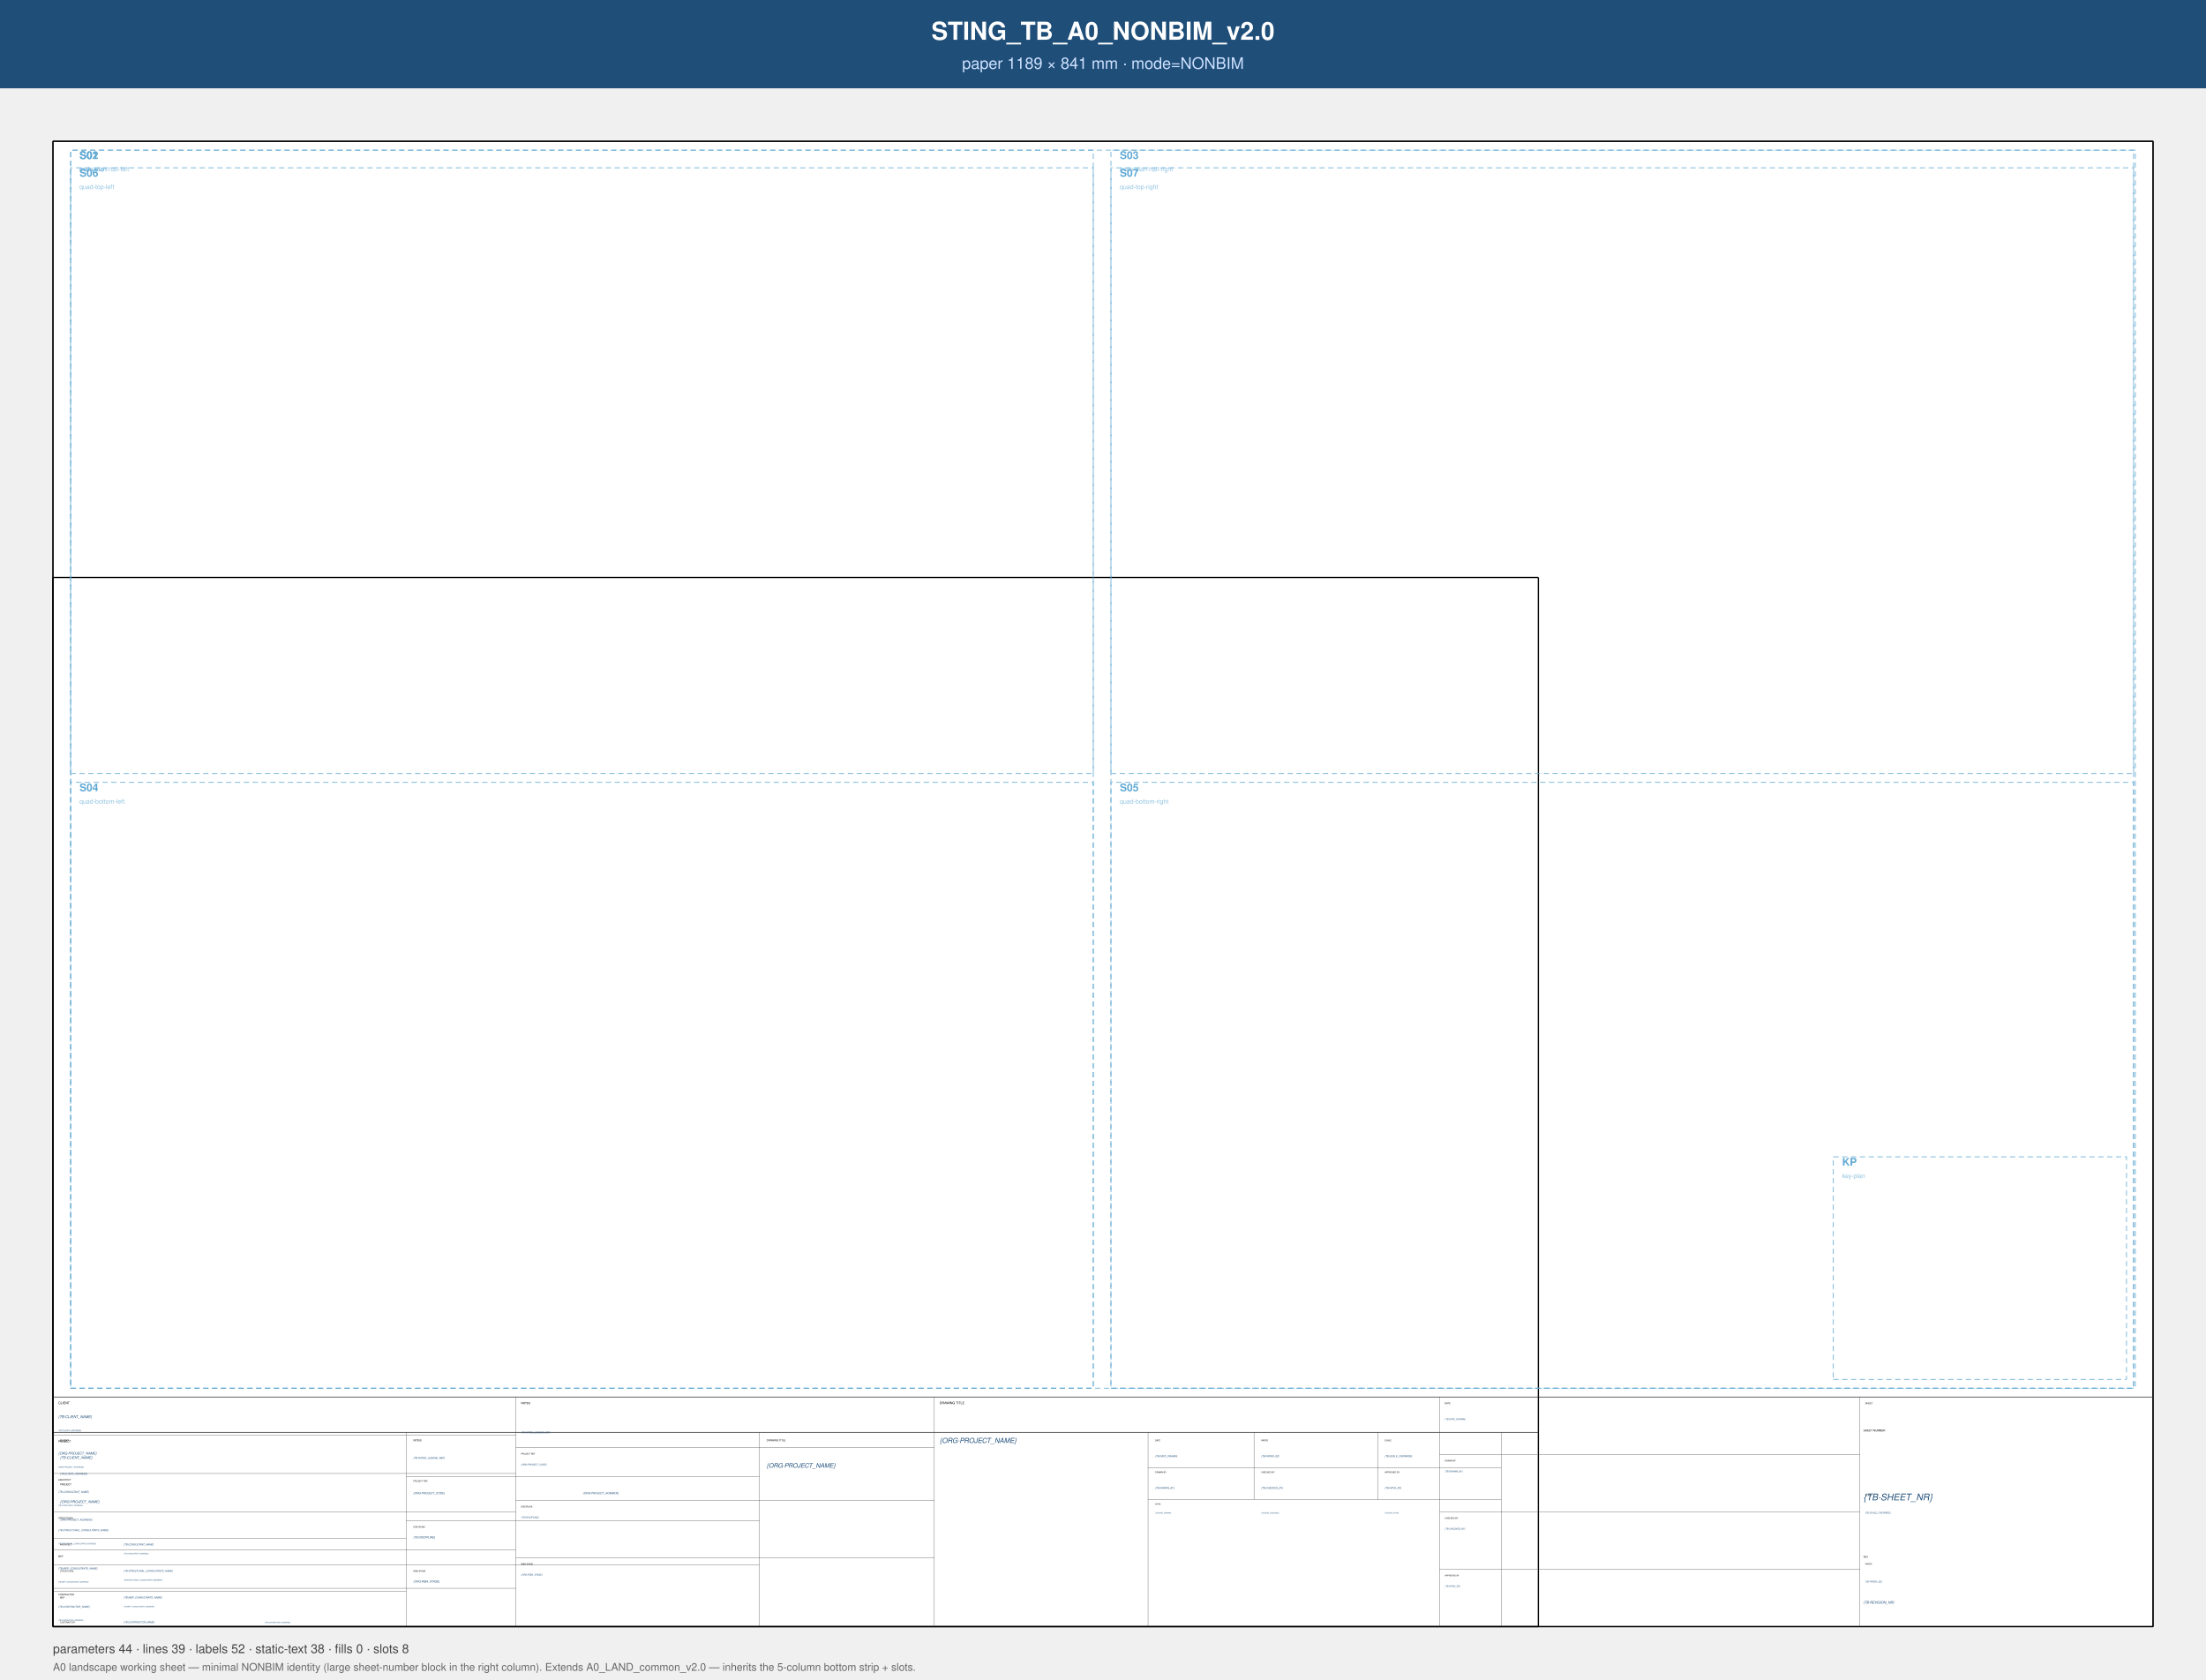
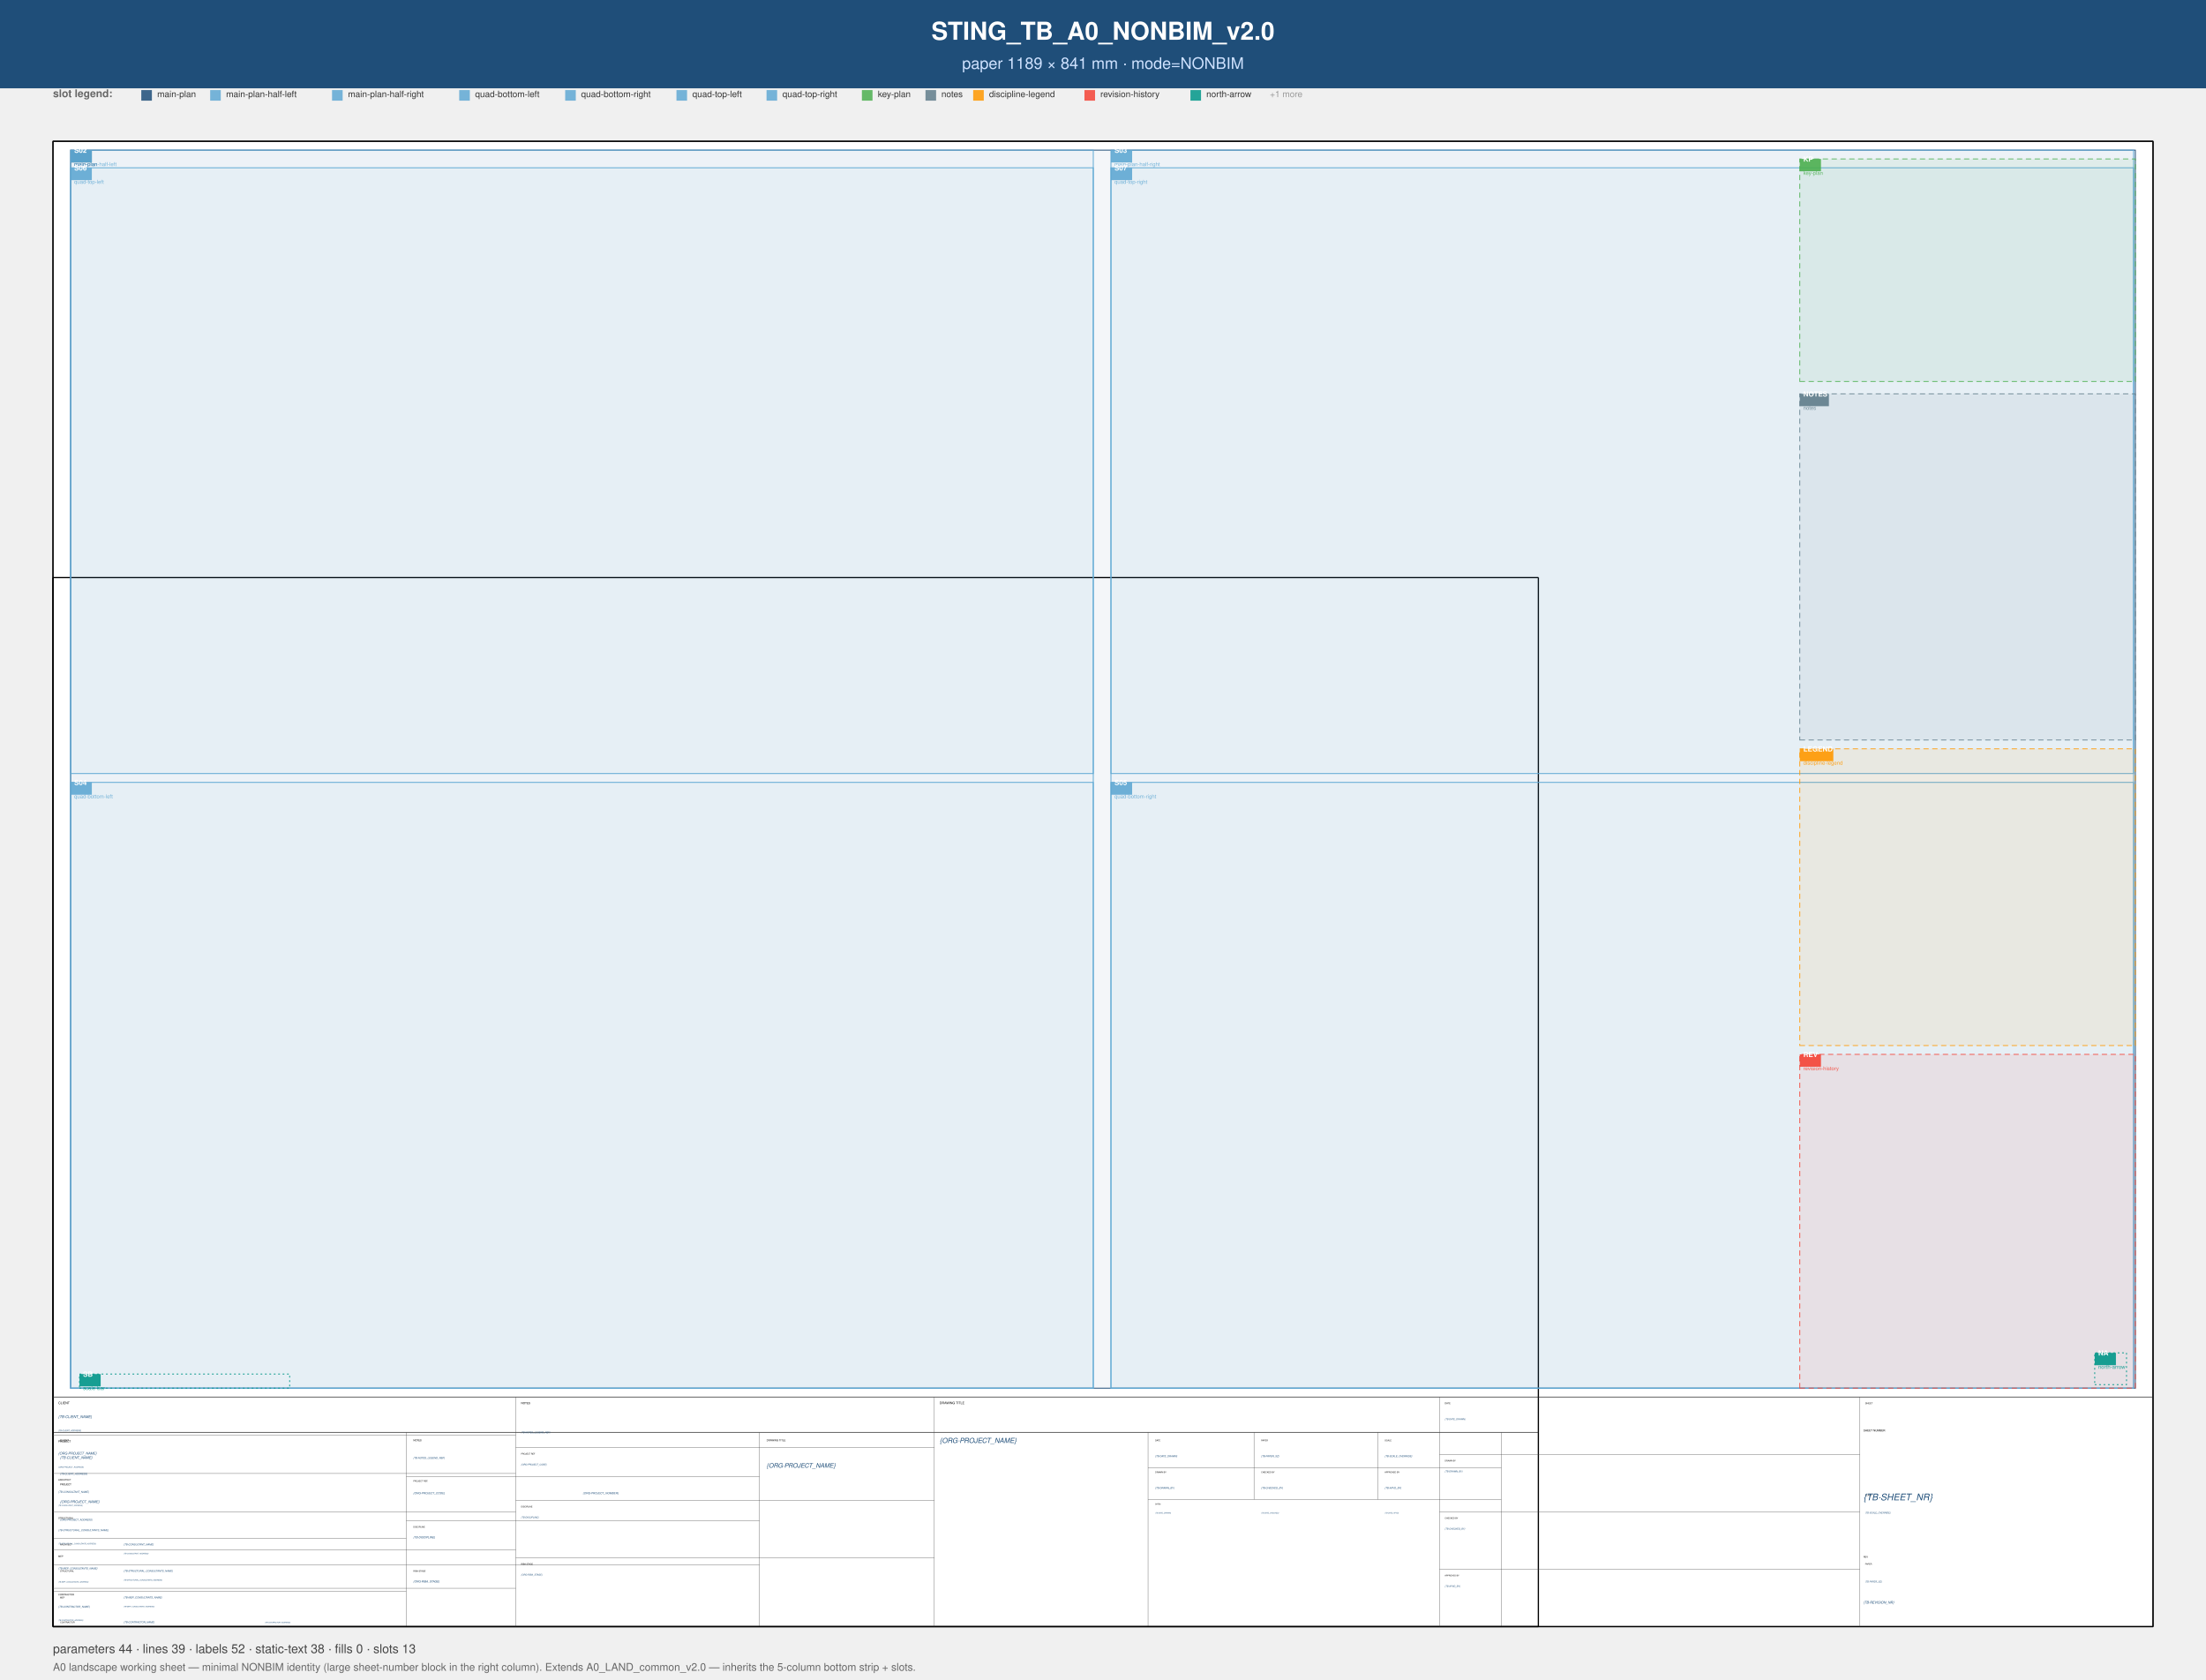
<svg xmlns="http://www.w3.org/2000/svg" viewBox="0 0 1249 951" width="1249mm" height="951mm" style="background:#fafafa;font-family:Helvetica,Arial,sans-serif;">
  <rect x="0" y="0" width="1249" height="50" fill="#1F4E79" />
  <text x="624.5" y="22.5" text-anchor="middle" fill="#fff" font-size="14" font-weight="bold">STING_TB_A0_NONBIM_v2.0</text>
  <text x="624.5" y="39.0" text-anchor="middle" fill="#cfe2ff" font-size="9">paper 1189 × 841 mm   ·   mode=NONBIM</text>
  <g transform="translate(30,921) scale(1,-1)">
    <rect x="0" y="0" width="1189" height="841" fill="#ffffff" stroke="#1a1a1a" stroke-width="0.6" />
    <line x1="0" y1="0" x2="841" y2="0" stroke="#000" stroke-width="0.7" />
    <line x1="841" y1="0" x2="841" y2="594" stroke="#000" stroke-width="0.7" />
    <line x1="841" y1="594" x2="0" y2="594" stroke="#000" stroke-width="0.7" />
    <line x1="0" y1="594" x2="0" y2="0" stroke="#000" stroke-width="0.7" />
    <line x1="0" y1="110" x2="841" y2="110" stroke="#222" stroke-width="0.35" />
    <line x1="200" y1="0" x2="200" y2="110" stroke="#444" stroke-width="0.18" />
    <line x1="400" y1="0" x2="400" y2="110" stroke="#444" stroke-width="0.18" />
    <line x1="620" y1="0" x2="620" y2="110" stroke="#444" stroke-width="0.18" />
    <line x1="820" y1="0" x2="820" y2="110" stroke="#444" stroke-width="0.18" />
    <line x1="0" y1="50" x2="200" y2="50" stroke="#444" stroke-width="0.18" />
    <line x1="0" y1="35" x2="200" y2="35" stroke="#444" stroke-width="0.18" />
    <line x1="0" y1="20" x2="200" y2="20" stroke="#444" stroke-width="0.18" />
    <line x1="200" y1="85" x2="400" y2="85" stroke="#444" stroke-width="0.18" />
    <line x1="200" y1="60" x2="400" y2="60" stroke="#444" stroke-width="0.18" />
    <line x1="200" y1="35" x2="400" y2="35" stroke="#444" stroke-width="0.18" />
    <line x1="620" y1="90" x2="820" y2="90" stroke="#444" stroke-width="0.18" />
    <line x1="620" y1="72" x2="820" y2="72" stroke="#444" stroke-width="0.18" />
    <line x1="680" y1="72" x2="680" y2="110" stroke="#444" stroke-width="0.18" />
    <line x1="750" y1="72" x2="750" y2="110" stroke="#444" stroke-width="0.18" />
    <line x1="0" y1="0" x2="1189" y2="0" stroke="#000" stroke-width="0.7" />
    <line x1="1189" y1="0" x2="1189" y2="841" stroke="#000" stroke-width="0.7" />
    <line x1="1189" y1="841" x2="0" y2="841" stroke="#000" stroke-width="0.7" />
    <line x1="0" y1="841" x2="0" y2="0" stroke="#000" stroke-width="0.7" />
    <line x1="0" y1="130" x2="1189" y2="130" stroke="#222" stroke-width="0.35" />
    <line x1="262" y1="0" x2="262" y2="130" stroke="#444" stroke-width="0.18" />
    <line x1="499" y1="0" x2="499" y2="130" stroke="#444" stroke-width="0.18" />
    <line x1="785" y1="0" x2="785" y2="130" stroke="#444" stroke-width="0.18" />
    <line x1="1023" y1="0" x2="1023" y2="130" stroke="#444" stroke-width="0.18" />
    <line x1="0" y1="21.7" x2="262" y2="21.7" stroke="#444" stroke-width="0.18" />
    <line x1="0" y1="43.3" x2="262" y2="43.3" stroke="#444" stroke-width="0.18" />
    <line x1="0" y1="65.0" x2="262" y2="65.0" stroke="#444" stroke-width="0.18" />
    <line x1="0" y1="86.7" x2="262" y2="86.7" stroke="#444" stroke-width="0.18" />
    <line x1="0" y1="108.3" x2="262" y2="108.3" stroke="#444" stroke-width="0.18" />
    <line x1="262" y1="39.0" x2="499" y2="39.0" stroke="#444" stroke-width="0.18" />
    <line x1="262" y1="71.5" x2="499" y2="71.5" stroke="#444" stroke-width="0.18" />
    <line x1="262" y1="101.4" x2="499" y2="101.4" stroke="#444" stroke-width="0.18" />
    <line x1="785" y1="32.5" x2="1023" y2="32.5" stroke="#444" stroke-width="0.18" />
    <line x1="785" y1="65.0" x2="1023" y2="65.0" stroke="#444" stroke-width="0.18" />
    <line x1="785" y1="97.5" x2="1023" y2="97.5" stroke="#444" stroke-width="0.18" />
    <g transform="translate(4,105) scale(1,-1)">
      <text x="0" y="0" font-size="1.4" text-anchor="start" fill="#000">CLIENT</text>
    </g>
    <g transform="translate(4,80) scale(1,-1)">
      <text x="0" y="0" font-size="1.4" text-anchor="start" fill="#000">PROJECT</text>
    </g>
    <g transform="translate(4,46) scale(1,-1)">
      <text x="0" y="0" font-size="1.2" text-anchor="start" fill="#000">ARCHITECT</text>
    </g>
    <g transform="translate(4,31) scale(1,-1)">
      <text x="0" y="0" font-size="1.2" text-anchor="start" fill="#000">STRUCTURAL</text>
    </g>
    <g transform="translate(4,16) scale(1,-1)">
      <text x="0" y="0" font-size="1.2" text-anchor="start" fill="#000">MEP</text>
    </g>
    <g transform="translate(4,2) scale(1,-1)">
      <text x="0" y="0" font-size="1.2" text-anchor="start" fill="#000">CONTRACTOR</text>
    </g>
    <g transform="translate(204,105) scale(1,-1)">
      <text x="0" y="0" font-size="1.4" text-anchor="start" fill="#000">NOTES</text>
    </g>
    <g transform="translate(404,105) scale(1,-1)">
      <text x="0" y="0" font-size="1.4" text-anchor="start" fill="#000">DRAWING TITLE</text>
    </g>
    <g transform="translate(204,82) scale(1,-1)">
      <text x="0" y="0" font-size="1.2" text-anchor="start" fill="#000">PROJECT REF.</text>
    </g>
    <g transform="translate(204,56) scale(1,-1)">
      <text x="0" y="0" font-size="1.2" text-anchor="start" fill="#000">DISCIPLINE</text>
    </g>
    <g transform="translate(204,31) scale(1,-1)">
      <text x="0" y="0" font-size="1.2" text-anchor="start" fill="#000">RIBA STAGE</text>
    </g>
    <g transform="translate(624,105) scale(1,-1)">
      <text x="0" y="0" font-size="1.2" text-anchor="start" fill="#000">DATE</text>
    </g>
    <g transform="translate(684,105) scale(1,-1)">
      <text x="0" y="0" font-size="1.2" text-anchor="start" fill="#000">PAPER</text>
    </g>
    <g transform="translate(754,105) scale(1,-1)">
      <text x="0" y="0" font-size="1.2" text-anchor="start" fill="#000">SCALE</text>
    </g>
    <g transform="translate(624,87) scale(1,-1)">
      <text x="0" y="0" font-size="1.2" text-anchor="start" fill="#000">DRAWN BY</text>
    </g>
    <g transform="translate(684,87) scale(1,-1)">
      <text x="0" y="0" font-size="1.2" text-anchor="start" fill="#000">CHECKED BY</text>
    </g>
    <g transform="translate(754,87) scale(1,-1)">
      <text x="0" y="0" font-size="1.2" text-anchor="start" fill="#000">APPROVED BY</text>
    </g>
    <g transform="translate(624,69) scale(1,-1)">
      <text x="0" y="0" font-size="1.0" text-anchor="start" fill="#000">DATES</text>
    </g>
    <g transform="translate(3,126) scale(1,-1)">
      <text x="0" y="0" font-size="1.82" text-anchor="start" fill="#000">CLIENT</text>
    </g>
    <g transform="translate(3,104.3333) scale(1,-1)">
      <text x="0" y="0" font-size="1.56" text-anchor="start" fill="#000">PROJECT</text>
    </g>
    <g transform="translate(3,82.66667) scale(1,-1)">
      <text x="0" y="0" font-size="1.3" text-anchor="start" fill="#000">ARCHITECT</text>
    </g>
    <g transform="translate(3,61.0) scale(1,-1)">
      <text x="0" y="0" font-size="1.3" text-anchor="start" fill="#000">STRUCTURAL</text>
    </g>
    <g transform="translate(3,39.33333) scale(1,-1)">
      <text x="0" y="0" font-size="1.3" text-anchor="start" fill="#000">MEP</text>
    </g>
    <g transform="translate(3,17.66667) scale(1,-1)">
      <text x="0" y="0" font-size="1.3" text-anchor="start" fill="#000">CONTRACTOR</text>
    </g>
    <g transform="translate(265,126) scale(1,-1)">
      <text x="0" y="0" font-size="1.56" text-anchor="start" fill="#000">NOTES</text>
    </g>
    <g transform="translate(265,97.4) scale(1,-1)">
      <text x="0" y="0" font-size="1.17" text-anchor="start" fill="#000">PROJECT REF</text>
    </g>
    <g transform="translate(265,67.5) scale(1,-1)">
      <text x="0" y="0" font-size="1.17" text-anchor="start" fill="#000">DISCIPLINE</text>
    </g>
    <g transform="translate(265,35.0) scale(1,-1)">
      <text x="0" y="0" font-size="1.17" text-anchor="start" fill="#000">RIBA STAGE</text>
    </g>
    <g transform="translate(502,126) scale(1,-1)">
      <text x="0" y="0" font-size="1.82" text-anchor="start" fill="#000">DRAWING TITLE</text>
    </g>
    <g transform="translate(788,126) scale(1,-1)">
      <text x="0" y="0" font-size="1.3" text-anchor="start" fill="#000">DATE</text>
    </g>
    <g transform="translate(788,93.5) scale(1,-1)">
      <text x="0" y="0" font-size="1.17" text-anchor="start" fill="#000">DRAWN BY</text>
    </g>
    <g transform="translate(788,61.0) scale(1,-1)">
      <text x="0" y="0" font-size="1.17" text-anchor="start" fill="#000">CHECKED BY</text>
    </g>
    <g transform="translate(788,28.5) scale(1,-1)">
      <text x="0" y="0" font-size="1.17" text-anchor="start" fill="#000">APPROVED BY</text>
    </g>
    <g transform="translate(1026,126) scale(1,-1)">
      <text x="0" y="0" font-size="1.3" text-anchor="start" fill="#000">SHEET</text>
    </g>
    <g transform="translate(1026,74.0) scale(1,-1)">
      <text x="0" y="0" font-size="1.17" text-anchor="start" fill="#000">SCALE</text>
    </g>
    <g transform="translate(1026,35.0) scale(1,-1)">
      <text x="0" y="0" font-size="1.17" text-anchor="start" fill="#000">PAPER</text>
    </g>
    <g transform="translate(1025,110.5) scale(1,-1)">
      <text x="0" y="0" font-size="1.56" text-anchor="start" fill="#000">SHEET NUMBER</text>
    </g>
    <g transform="translate(1025,39.0) scale(1,-1)">
      <text x="0" y="0" font-size="1.3" text-anchor="start" fill="#000">REV</text>
    </g>
    <g transform="translate(4,95) scale(1,-1)">
      <text x="0" y="0" font-size="2.0" text-anchor="start" fill="#1F4E79" font-style="italic">{TB·CLIENT_NAME}</text>
    </g>
    <g transform="translate(4,86) scale(1,-1)">
      <text x="0" y="0" font-size="1.4" text-anchor="start" fill="#1F4E79" font-style="italic">{TB·CLIENT_ADDRESS}</text>
    </g>
    <g transform="translate(4,70) scale(1,-1)">
      <text x="0" y="0" font-size="2.0" text-anchor="start" fill="#1F4E79" font-style="italic">{ORG·PROJECT_NAME}</text>
    </g>
    <g transform="translate(4,60) scale(1,-1)">
      <text x="0" y="0" font-size="1.4" text-anchor="start" fill="#1F4E79" font-style="italic">{ORG·PROJECT_ADDRESS}</text>
    </g>
    <g transform="translate(40,46) scale(1,-1)">
      <text x="0" y="0" font-size="1.4" text-anchor="start" fill="#1F4E79" font-style="italic">{TB·CONSULTANT_NAME}</text>
    </g>
    <g transform="translate(40,41) scale(1,-1)">
      <text x="0" y="0" font-size="1.0" text-anchor="start" fill="#1F4E79" font-style="italic">{TB·CONSULTANT_ADDRESS}</text>
    </g>
    <g transform="translate(40,31) scale(1,-1)">
      <text x="0" y="0" font-size="1.4" text-anchor="start" fill="#1F4E79" font-style="italic">{TB·STRUCTURAL_CONSULTANTS_NAME}</text>
    </g>
    <g transform="translate(40,26) scale(1,-1)">
      <text x="0" y="0" font-size="1.0" text-anchor="start" fill="#1F4E79" font-style="italic">{TB·STRUCTURAL_CONSULTANTS_ADDRESS}</text>
    </g>
    <g transform="translate(40,16) scale(1,-1)">
      <text x="0" y="0" font-size="1.4" text-anchor="start" fill="#1F4E79" font-style="italic">{TB·MEP_CONSULTANTS_NAME}</text>
    </g>
    <g transform="translate(40,11) scale(1,-1)">
      <text x="0" y="0" font-size="1.0" text-anchor="start" fill="#1F4E79" font-style="italic">{TB·MEP_CONSULTANTS_ADDRESS}</text>
    </g>
    <g transform="translate(40,2) scale(1,-1)">
      <text x="0" y="0" font-size="1.4" text-anchor="start" fill="#1F4E79" font-style="italic">{TB·CONTRACTOR_NAME}</text>
    </g>
    <g transform="translate(120,2) scale(1,-1)">
      <text x="0" y="0" font-size="1.0" text-anchor="start" fill="#1F4E79" font-style="italic">{TB·CONTRACTOR_ADDRESS}</text>
    </g>
    <g transform="translate(204,75) scale(1,-1)">
      <text x="0" y="0" font-size="1.6" text-anchor="start" fill="#1F4E79" font-style="italic">{ORG·PROJECT_CODE}</text>
    </g>
    <g transform="translate(300,75) scale(1,-1)">
      <text x="0" y="0" font-size="1.6" text-anchor="start" fill="#1F4E79" font-style="italic">{ORG·PROJECT_NUMBER}</text>
    </g>
    <g transform="translate(204,50) scale(1,-1)">
      <text x="0" y="0" font-size="1.6" text-anchor="start" fill="#1F4E79" font-style="italic">{TB·DISCIPLINE}</text>
    </g>
    <g transform="translate(204,25) scale(1,-1)">
      <text x="0" y="0" font-size="1.6" text-anchor="start" fill="#1F4E79" font-style="italic">{ORG·RIBA_STAGE}</text>
    </g>
    <g transform="translate(204,95) scale(1,-1)">
      <text x="0" y="0" font-size="1.4" text-anchor="start" fill="#1F4E79" font-style="italic">{TB·NOTES_LEGEND_REF}</text>
    </g>
    <g transform="translate(404,90) scale(1,-1)">
      <text x="0" y="0" font-size="3.5" text-anchor="start" fill="#1F4E79" font-style="italic">{ORG·PROJECT_NAME}</text>
    </g>
    <g transform="translate(624,96) scale(1,-1)">
      <text x="0" y="0" font-size="1.4" text-anchor="start" fill="#1F4E79" font-style="italic">{TB·DATE_DRAWN}</text>
    </g>
    <g transform="translate(684,96) scale(1,-1)">
      <text x="0" y="0" font-size="1.4" text-anchor="start" fill="#1F4E79" font-style="italic">{TB·PAPER_SZ}</text>
    </g>
    <g transform="translate(754,96) scale(1,-1)">
      <text x="0" y="0" font-size="1.4" text-anchor="start" fill="#1F4E79" font-style="italic">{TB·SCALE_OVERRIDE}</text>
    </g>
    <g transform="translate(624,78) scale(1,-1)">
      <text x="0" y="0" font-size="1.4" text-anchor="start" fill="#1F4E79" font-style="italic">{TB·DRAWN_BY}</text>
    </g>
    <g transform="translate(684,78) scale(1,-1)">
      <text x="0" y="0" font-size="1.4" text-anchor="start" fill="#1F4E79" font-style="italic">{TB·CHECKED_BY}</text>
    </g>
    <g transform="translate(754,78) scale(1,-1)">
      <text x="0" y="0" font-size="1.4" text-anchor="start" fill="#1F4E79" font-style="italic">{TB·APVD_BY}</text>
    </g>
    <g transform="translate(624,64) scale(1,-1)">
      <text x="0" y="0" font-size="1.0" text-anchor="start" fill="#1F4E79" font-style="italic">{TB·DATE_DRAWN}</text>
    </g>
    <g transform="translate(684,64) scale(1,-1)">
      <text x="0" y="0" font-size="1.0" text-anchor="start" fill="#1F4E79" font-style="italic">{TB·DATE_CHECKED}</text>
    </g>
    <g transform="translate(754,64) scale(1,-1)">
      <text x="0" y="0" font-size="1.0" text-anchor="start" fill="#1F4E79" font-style="italic">{TB·DATE_APVD}</text>
    </g>
    <g transform="translate(3,118.0833) scale(1,-1)">
      <text x="0" y="0" font-size="2.08" text-anchor="start" fill="#1F4E79" font-style="italic">{TB·CLIENT_NAME}</text>
    </g>
    <g transform="translate(3,110.5833) scale(1,-1)">
      <text x="0" y="0" font-size="1.17" text-anchor="start" fill="#1F4E79" font-style="italic">{TB·CLIENT_ADDRESS}</text>
    </g>
    <g transform="translate(3,97.41667) scale(1,-1)">
      <text x="0" y="0" font-size="1.95" text-anchor="start" fill="#1F4E79" font-style="italic">{ORG·PROJECT_NAME}</text>
    </g>
    <g transform="translate(3,89.91667) scale(1,-1)">
      <text x="0" y="0" font-size="1.1" text-anchor="start" fill="#1F4E79" font-style="italic">{ORG·PROJECT_ADDRESS}</text>
    </g>
    <g transform="translate(3,75.75) scale(1,-1)">
      <text x="0" y="0" font-size="1.43" text-anchor="start" fill="#1F4E79" font-style="italic">{TB·CONSULTANT_NAME}</text>
    </g>
    <g transform="translate(3,68.25) scale(1,-1)">
      <text x="0" y="0" font-size="0.98" text-anchor="start" fill="#1F4E79" font-style="italic">{TB·CONSULTANT_ADDRESS}</text>
    </g>
    <g transform="translate(3,54.08333) scale(1,-1)">
      <text x="0" y="0" font-size="1.43" text-anchor="start" fill="#1F4E79" font-style="italic">{TB·STRUCTURAL_CONSULTANTS_NAME}</text>
    </g>
    <g transform="translate(3,46.58333) scale(1,-1)">
      <text x="0" y="0" font-size="0.98" text-anchor="start" fill="#1F4E79" font-style="italic">{TB·STRUCTURAL_CONSULTANTS_ADDRESS}</text>
    </g>
    <g transform="translate(3,32.41667) scale(1,-1)">
      <text x="0" y="0" font-size="1.43" text-anchor="start" fill="#1F4E79" font-style="italic">{TB·MEP_CONSULTANTS_NAME}</text>
    </g>
    <g transform="translate(3,24.91667) scale(1,-1)">
      <text x="0" y="0" font-size="0.98" text-anchor="start" fill="#1F4E79" font-style="italic">{TB·MEP_CONSULTANTS_ADDRESS}</text>
    </g>
    <g transform="translate(3,10.75) scale(1,-1)">
      <text x="0" y="0" font-size="1.43" text-anchor="start" fill="#1F4E79" font-style="italic">{TB·CONTRACTOR_NAME}</text>
    </g>
    <g transform="translate(3,3.25) scale(1,-1)">
      <text x="0" y="0" font-size="0.98" text-anchor="start" fill="#1F4E79" font-style="italic">{TB·CONTRACTOR_ADDRESS}</text>
    </g>
    <g transform="translate(265,109.5) scale(1,-1)">
      <text x="0" y="0" font-size="1.3" text-anchor="start" fill="#1F4E79" font-style="italic">{TB·NOTES_LEGEND_REF}</text>
    </g>
    <g transform="translate(265,91.3) scale(1,-1)">
      <text x="0" y="0" font-size="1.3" text-anchor="start" fill="#1F4E79" font-style="italic">{ORG·PROJECT_CODE}</text>
    </g>
    <g transform="translate(265,61.4) scale(1,-1)">
      <text x="0" y="0" font-size="1.3" text-anchor="start" fill="#1F4E79" font-style="italic">{TB·DISCIPLINE}</text>
    </g>
    <g transform="translate(265,28.9) scale(1,-1)">
      <text x="0" y="0" font-size="1.3" text-anchor="start" fill="#1F4E79" font-style="italic">{ORG·RIBA_STAGE}</text>
    </g>
    <g transform="translate(502,104.0) scale(1,-1)">
      <text x="0" y="0" font-size="3.9" text-anchor="start" fill="#1F4E79" font-style="italic">{ORG·PROJECT_NAME}</text>
    </g>
    <g transform="translate(788,117.0) scale(1,-1)">
      <text x="0" y="0" font-size="1.3" text-anchor="start" fill="#1F4E79" font-style="italic">{TB·DATE_DRAWN}</text>
    </g>
    <g transform="translate(788,87.4) scale(1,-1)">
      <text x="0" y="0" font-size="1.3" text-anchor="start" fill="#1F4E79" font-style="italic">{TB·DRAWN_BY}</text>
    </g>
    <g transform="translate(788,54.9) scale(1,-1)">
      <text x="0" y="0" font-size="1.3" text-anchor="start" fill="#1F4E79" font-style="italic">{TB·CHECKED_BY}</text>
    </g>
    <g transform="translate(788,22.4) scale(1,-1)">
      <text x="0" y="0" font-size="1.3" text-anchor="start" fill="#1F4E79" font-style="italic">{TB·APVD_BY}</text>
    </g>
    <g transform="translate(1026,64.0) scale(1,-1)">
      <text x="0" y="0" font-size="1.3" text-anchor="start" fill="#1F4E79" font-style="italic">{TB·SCALE_OVERRIDE}</text>
    </g>
    <g transform="translate(1026,25.0) scale(1,-1)">
      <text x="0" y="0" font-size="1.3" text-anchor="start" fill="#1F4E79" font-style="italic">{TB·PAPER_SZ}</text>
    </g>
    <g transform="translate(1025,71.5) scale(1,-1)">
      <text x="0" y="0" font-size="5.2" text-anchor="start" fill="#1F4E79" font-style="italic">{TB·SHEET_NR}</text>
    </g>
    <g transform="translate(1025,13.0) scale(1,-1)">
      <text x="0" y="0" font-size="1.95" text-anchor="start" fill="#1F4E79" font-style="italic">{TB·REVISION_NR}</text>
    </g>
-     <rect x="10" y="135" width="1169" height="701" fill="none" stroke="#5fa8d3" stroke-width="0.4" stroke-dasharray="3,2" />
-     <g transform="translate(15,831) scale(1,-1)">
-       <text x="0" y="0" font-size="6" font-weight="bold" fill="#5fa8d3">S01</text>
-     </g>
-     <g transform="translate(15,824) scale(1,-1)">
-       <text x="0" y="0" font-size="3.5" fill="#5fa8d3" opacity="0.7">main-plan</text>
-     </g>
-     <rect x="10" y="135" width="579" height="701" fill="none" stroke="#5fa8d3" stroke-width="0.4" stroke-dasharray="3,2" />
-     <g transform="translate(15,831) scale(1,-1)">
-       <text x="0" y="0" font-size="6" font-weight="bold" fill="#5fa8d3">S02</text>
-     </g>
-     <g transform="translate(15,824) scale(1,-1)">
-       <text x="0" y="0" font-size="3.5" fill="#5fa8d3" opacity="0.7">main-plan-half-left</text>
-     </g>
-     <rect x="599" y="135" width="579" height="701" fill="none" stroke="#5fa8d3" stroke-width="0.4" stroke-dasharray="3,2" />
-     <g transform="translate(604,831) scale(1,-1)">
-       <text x="0" y="0" font-size="6" font-weight="bold" fill="#5fa8d3">S03</text>
-     </g>
-     <g transform="translate(604,824) scale(1,-1)">
-       <text x="0" y="0" font-size="3.5" fill="#5fa8d3" opacity="0.7">main-plan-half-right</text>
-     </g>
-     <rect x="10" y="135" width="579" height="343" fill="none" stroke="#5fa8d3" stroke-width="0.4" stroke-dasharray="3,2" />
-     <g transform="translate(15,473) scale(1,-1)">
-       <text x="0" y="0" font-size="6" font-weight="bold" fill="#5fa8d3">S04</text>
-     </g>
-     <g transform="translate(15,466) scale(1,-1)">
-       <text x="0" y="0" font-size="3.5" fill="#5fa8d3" opacity="0.7">quad-bottom-left</text>
-     </g>
-     <rect x="599" y="135" width="579" height="343" fill="none" stroke="#5fa8d3" stroke-width="0.4" stroke-dasharray="3,2" />
-     <g transform="translate(604,473) scale(1,-1)">
-       <text x="0" y="0" font-size="6" font-weight="bold" fill="#5fa8d3">S05</text>
-     </g>
-     <g transform="translate(604,466) scale(1,-1)">
-       <text x="0" y="0" font-size="3.5" fill="#5fa8d3" opacity="0.7">quad-bottom-right</text>
-     </g>
-     <rect x="10" y="483" width="579" height="343" fill="none" stroke="#5fa8d3" stroke-width="0.4" stroke-dasharray="3,2" />
-     <g transform="translate(15,821) scale(1,-1)">
-       <text x="0" y="0" font-size="6" font-weight="bold" fill="#5fa8d3">S06</text>
-     </g>
-     <g transform="translate(15,814) scale(1,-1)">
-       <text x="0" y="0" font-size="3.5" fill="#5fa8d3" opacity="0.7">quad-top-left</text>
-     </g>
-     <rect x="599" y="483" width="579" height="343" fill="none" stroke="#5fa8d3" stroke-width="0.4" stroke-dasharray="3,2" />
-     <g transform="translate(604,821) scale(1,-1)">
-       <text x="0" y="0" font-size="6" font-weight="bold" fill="#5fa8d3">S07</text>
-     </g>
-     <g transform="translate(604,814) scale(1,-1)">
-       <text x="0" y="0" font-size="3.5" fill="#5fa8d3" opacity="0.7">quad-top-right</text>
-     </g>
-     <rect x="1008" y="140" width="166" height="126" fill="none" stroke="#5fa8d3" stroke-width="0.4" stroke-dasharray="3,2" />
-     <g transform="translate(1013,261) scale(1,-1)">
-       <text x="0" y="0" font-size="6" font-weight="bold" fill="#5fa8d3">KP</text>
-     </g>
-     <g transform="translate(1013,254) scale(1,-1)">
-       <text x="0" y="0" font-size="3.5" fill="#5fa8d3" opacity="0.7">key-plan</text>
+     <rect x="10" y="135" width="1169" height="701" fill="#1F4E79" fill-opacity="0.05" stroke="#1F4E79" stroke-width="0.5" stroke-dasharray="" opacity="1.0" />
+     <rect x="10" y="829" width="12" height="7" fill="#1F4E79" opacity="0.9" />
+     <g transform="translate(12,834.5) scale(1,-1)">
+       <text x="0" y="0" font-size="4" font-weight="bold" fill="#fff">S01</text>
+     </g>
+     <g transform="translate(12,827) scale(1,-1)">
+       <text x="0" y="0" font-size="3" fill="#1F4E79" opacity="0.85">main-plan</text>
+     </g>
+     <rect x="10" y="135" width="579" height="701" fill="#5fa8d3" fill-opacity="0.05" stroke="#5fa8d3" stroke-width="0.5" stroke-dasharray="" opacity="1.0" />
+     <rect x="10" y="829" width="12" height="7" fill="#5fa8d3" opacity="0.9" />
+     <g transform="translate(12,834.5) scale(1,-1)">
+       <text x="0" y="0" font-size="4" font-weight="bold" fill="#fff">S02</text>
+     </g>
+     <g transform="translate(12,827) scale(1,-1)">
+       <text x="0" y="0" font-size="3" fill="#5fa8d3" opacity="0.85">main-plan-half-left</text>
+     </g>
+     <rect x="599" y="135" width="579" height="701" fill="#5fa8d3" fill-opacity="0.05" stroke="#5fa8d3" stroke-width="0.5" stroke-dasharray="" opacity="1.0" />
+     <rect x="599" y="829" width="12" height="7" fill="#5fa8d3" opacity="0.9" />
+     <g transform="translate(601,834.5) scale(1,-1)">
+       <text x="0" y="0" font-size="4" font-weight="bold" fill="#fff">S03</text>
+     </g>
+     <g transform="translate(601,827) scale(1,-1)">
+       <text x="0" y="0" font-size="3" fill="#5fa8d3" opacity="0.85">main-plan-half-right</text>
+     </g>
+     <rect x="10" y="135" width="579" height="343" fill="#5fa8d3" fill-opacity="0.05" stroke="#5fa8d3" stroke-width="0.5" stroke-dasharray="" opacity="1.0" />
+     <rect x="10" y="471" width="12" height="7" fill="#5fa8d3" opacity="0.9" />
+     <g transform="translate(12,476.5) scale(1,-1)">
+       <text x="0" y="0" font-size="4" font-weight="bold" fill="#fff">S04</text>
+     </g>
+     <g transform="translate(12,469) scale(1,-1)">
+       <text x="0" y="0" font-size="3" fill="#5fa8d3" opacity="0.85">quad-bottom-left</text>
+     </g>
+     <rect x="599" y="135" width="579" height="343" fill="#5fa8d3" fill-opacity="0.05" stroke="#5fa8d3" stroke-width="0.5" stroke-dasharray="" opacity="1.0" />
+     <rect x="599" y="471" width="12" height="7" fill="#5fa8d3" opacity="0.9" />
+     <g transform="translate(601,476.5) scale(1,-1)">
+       <text x="0" y="0" font-size="4" font-weight="bold" fill="#fff">S05</text>
+     </g>
+     <g transform="translate(601,469) scale(1,-1)">
+       <text x="0" y="0" font-size="3" fill="#5fa8d3" opacity="0.85">quad-bottom-right</text>
+     </g>
+     <rect x="10" y="483" width="579" height="343" fill="#5fa8d3" fill-opacity="0.05" stroke="#5fa8d3" stroke-width="0.5" stroke-dasharray="" opacity="1.0" />
+     <rect x="10" y="819" width="12" height="7" fill="#5fa8d3" opacity="0.9" />
+     <g transform="translate(12,824.5) scale(1,-1)">
+       <text x="0" y="0" font-size="4" font-weight="bold" fill="#fff">S06</text>
+     </g>
+     <g transform="translate(12,817) scale(1,-1)">
+       <text x="0" y="0" font-size="3" fill="#5fa8d3" opacity="0.85">quad-top-left</text>
+     </g>
+     <rect x="599" y="483" width="579" height="343" fill="#5fa8d3" fill-opacity="0.05" stroke="#5fa8d3" stroke-width="0.5" stroke-dasharray="" opacity="1.0" />
+     <rect x="599" y="819" width="12" height="7" fill="#5fa8d3" opacity="0.9" />
+     <g transform="translate(601,824.5) scale(1,-1)">
+       <text x="0" y="0" font-size="4" font-weight="bold" fill="#fff">S07</text>
+     </g>
+     <g transform="translate(601,817) scale(1,-1)">
+       <text x="0" y="0" font-size="3" fill="#5fa8d3" opacity="0.85">quad-top-right</text>
+     </g>
+     <rect x="989" y="705" width="190" height="126" fill="#4CAF50" fill-opacity="0.10" stroke="#4CAF50" stroke-width="0.5" stroke-dasharray="3,2" opacity="0.85" />
+     <rect x="989" y="824" width="12" height="7" fill="#4CAF50" opacity="0.9" />
+     <g transform="translate(991,829.5) scale(1,-1)">
+       <text x="0" y="0" font-size="4" font-weight="bold" fill="#fff">KP</text>
+     </g>
+     <g transform="translate(991,822) scale(1,-1)">
+       <text x="0" y="0" font-size="3" fill="#4CAF50" opacity="0.85">key-plan</text>
+     </g>
+     <rect x="989" y="502" width="190" height="196" fill="#607D8B" fill-opacity="0.10" stroke="#607D8B" stroke-width="0.5" stroke-dasharray="3,2" opacity="0.85" />
+     <rect x="989" y="691" width="16.5" height="7" fill="#607D8B" opacity="0.9" />
+     <g transform="translate(991,696.5) scale(1,-1)">
+       <text x="0" y="0" font-size="4" font-weight="bold" fill="#fff">NOTES</text>
+     </g>
+     <g transform="translate(991,689) scale(1,-1)">
+       <text x="0" y="0" font-size="3" fill="#607D8B" opacity="0.85">notes</text>
+     </g>
+     <rect x="989" y="329" width="190" height="168" fill="#FF9800" fill-opacity="0.10" stroke="#FF9800" stroke-width="0.5" stroke-dasharray="3,2" opacity="0.85" />
+     <rect x="989" y="490" width="19.0" height="7" fill="#FF9800" opacity="0.9" />
+     <g transform="translate(991,495.5) scale(1,-1)">
+       <text x="0" y="0" font-size="4" font-weight="bold" fill="#fff">LEGEND</text>
+     </g>
+     <g transform="translate(991,488) scale(1,-1)">
+       <text x="0" y="0" font-size="3" fill="#FF9800" opacity="0.85">discipline-legend</text>
+     </g>
+     <rect x="989" y="135" width="190" height="189" fill="#F44336" fill-opacity="0.10" stroke="#F44336" stroke-width="0.5" stroke-dasharray="3,2" opacity="0.85" />
+     <rect x="989" y="317" width="12" height="7" fill="#F44336" opacity="0.9" />
+     <g transform="translate(991,322.5) scale(1,-1)">
+       <text x="0" y="0" font-size="4" font-weight="bold" fill="#fff">REV</text>
+     </g>
+     <g transform="translate(991,315) scale(1,-1)">
+       <text x="0" y="0" font-size="3" fill="#F44336" opacity="0.85">revision-history</text>
+     </g>
+     <rect x="1156" y="137" width="18" height="18" fill="#009688" fill-opacity="0.0" stroke="#009688" stroke-width="0.5" stroke-dasharray="1,1.5" opacity="0.95" />
+     <rect x="1156" y="148" width="12" height="7" fill="#009688" opacity="0.9" />
+     <g transform="translate(1158,153.5) scale(1,-1)">
+       <text x="0" y="0" font-size="4" font-weight="bold" fill="#fff">NA</text>
+     </g>
+     <g transform="translate(1158,146) scale(1,-1)">
+       <text x="0" y="0" font-size="3" fill="#009688" opacity="0.85">north-arrow</text>
+     </g>
+     <rect x="15" y="135" width="119" height="8" fill="#009688" fill-opacity="0.0" stroke="#009688" stroke-width="0.5" stroke-dasharray="1,1.5" opacity="0.95" />
+     <rect x="15" y="136" width="12" height="7" fill="#009688" opacity="0.9" />
+     <g transform="translate(17,141.5) scale(1,-1)">
+       <text x="0" y="0" font-size="4" font-weight="bold" fill="#fff">SB</text>
+     </g>
+     <g transform="translate(17,134) scale(1,-1)">
+       <text x="0" y="0" font-size="3" fill="#009688" opacity="0.85">scale-bar</text>
    </g>
  </g>
-   <text x="30" y="936.0" font-size="7" fill="#444">parameters 44  ·  lines 39  ·  labels 52  ·  static-text 38  ·  fills 0  ·  slots 8</text>
+   <text x="30" y="55" font-size="6" fill="#666" font-weight="bold">slot legend:</text>
+   <rect x="80" y="51" width="6" height="6" fill="#1F4E79" opacity="0.85" />
+   <text x="89" y="55" font-size="5" fill="#333">main-plan</text>
+   <rect x="119" y="51" width="6" height="6" fill="#5fa8d3" opacity="0.85" />
+   <text x="128" y="55" font-size="5" fill="#333">main-plan-half-left</text>
+   <rect x="188" y="51" width="6" height="6" fill="#5fa8d3" opacity="0.85" />
+   <text x="197" y="55" font-size="5" fill="#333">main-plan-half-right</text>
+   <rect x="260" y="51" width="6" height="6" fill="#5fa8d3" opacity="0.85" />
+   <text x="269" y="55" font-size="5" fill="#333">quad-bottom-left</text>
+   <rect x="320" y="51" width="6" height="6" fill="#5fa8d3" opacity="0.85" />
+   <text x="329" y="55" font-size="5" fill="#333">quad-bottom-right</text>
+   <rect x="383" y="51" width="6" height="6" fill="#5fa8d3" opacity="0.85" />
+   <text x="392" y="55" font-size="5" fill="#333">quad-top-left</text>
+   <rect x="434" y="51" width="6" height="6" fill="#5fa8d3" opacity="0.85" />
+   <text x="443" y="55" font-size="5" fill="#333">quad-top-right</text>
+   <rect x="488" y="51" width="6" height="6" fill="#4CAF50" opacity="0.85" />
+   <text x="497" y="55" font-size="5" fill="#333">key-plan</text>
+   <rect x="524" y="51" width="6" height="6" fill="#607D8B" opacity="0.85" />
+   <text x="533" y="55" font-size="5" fill="#333">notes</text>
+   <rect x="551" y="51" width="6" height="6" fill="#FF9800" opacity="0.85" />
+   <text x="560" y="55" font-size="5" fill="#333">discipline-legend</text>
+   <rect x="614" y="51" width="6" height="6" fill="#F44336" opacity="0.85" />
+   <text x="623" y="55" font-size="5" fill="#333">revision-history</text>
+   <rect x="674" y="51" width="6" height="6" fill="#009688" opacity="0.85" />
+   <text x="683" y="55" font-size="5" fill="#333">north-arrow</text>
+   <text x="719" y="55" font-size="5" fill="#999">+1 more</text>
+   <text x="30" y="936.0" font-size="7" fill="#444">parameters 44  ·  lines 39  ·  labels 52  ·  static-text 38  ·  fills 0  ·  slots 13</text>
  <text x="30" y="946.0" font-size="6" fill="#666">A0 landscape working sheet — minimal NONBIM identity (large sheet-number block in the right column). Extends A0_LAND_common_v2.0 — inherits the 5-column bottom strip + slots.</text>
</svg>
